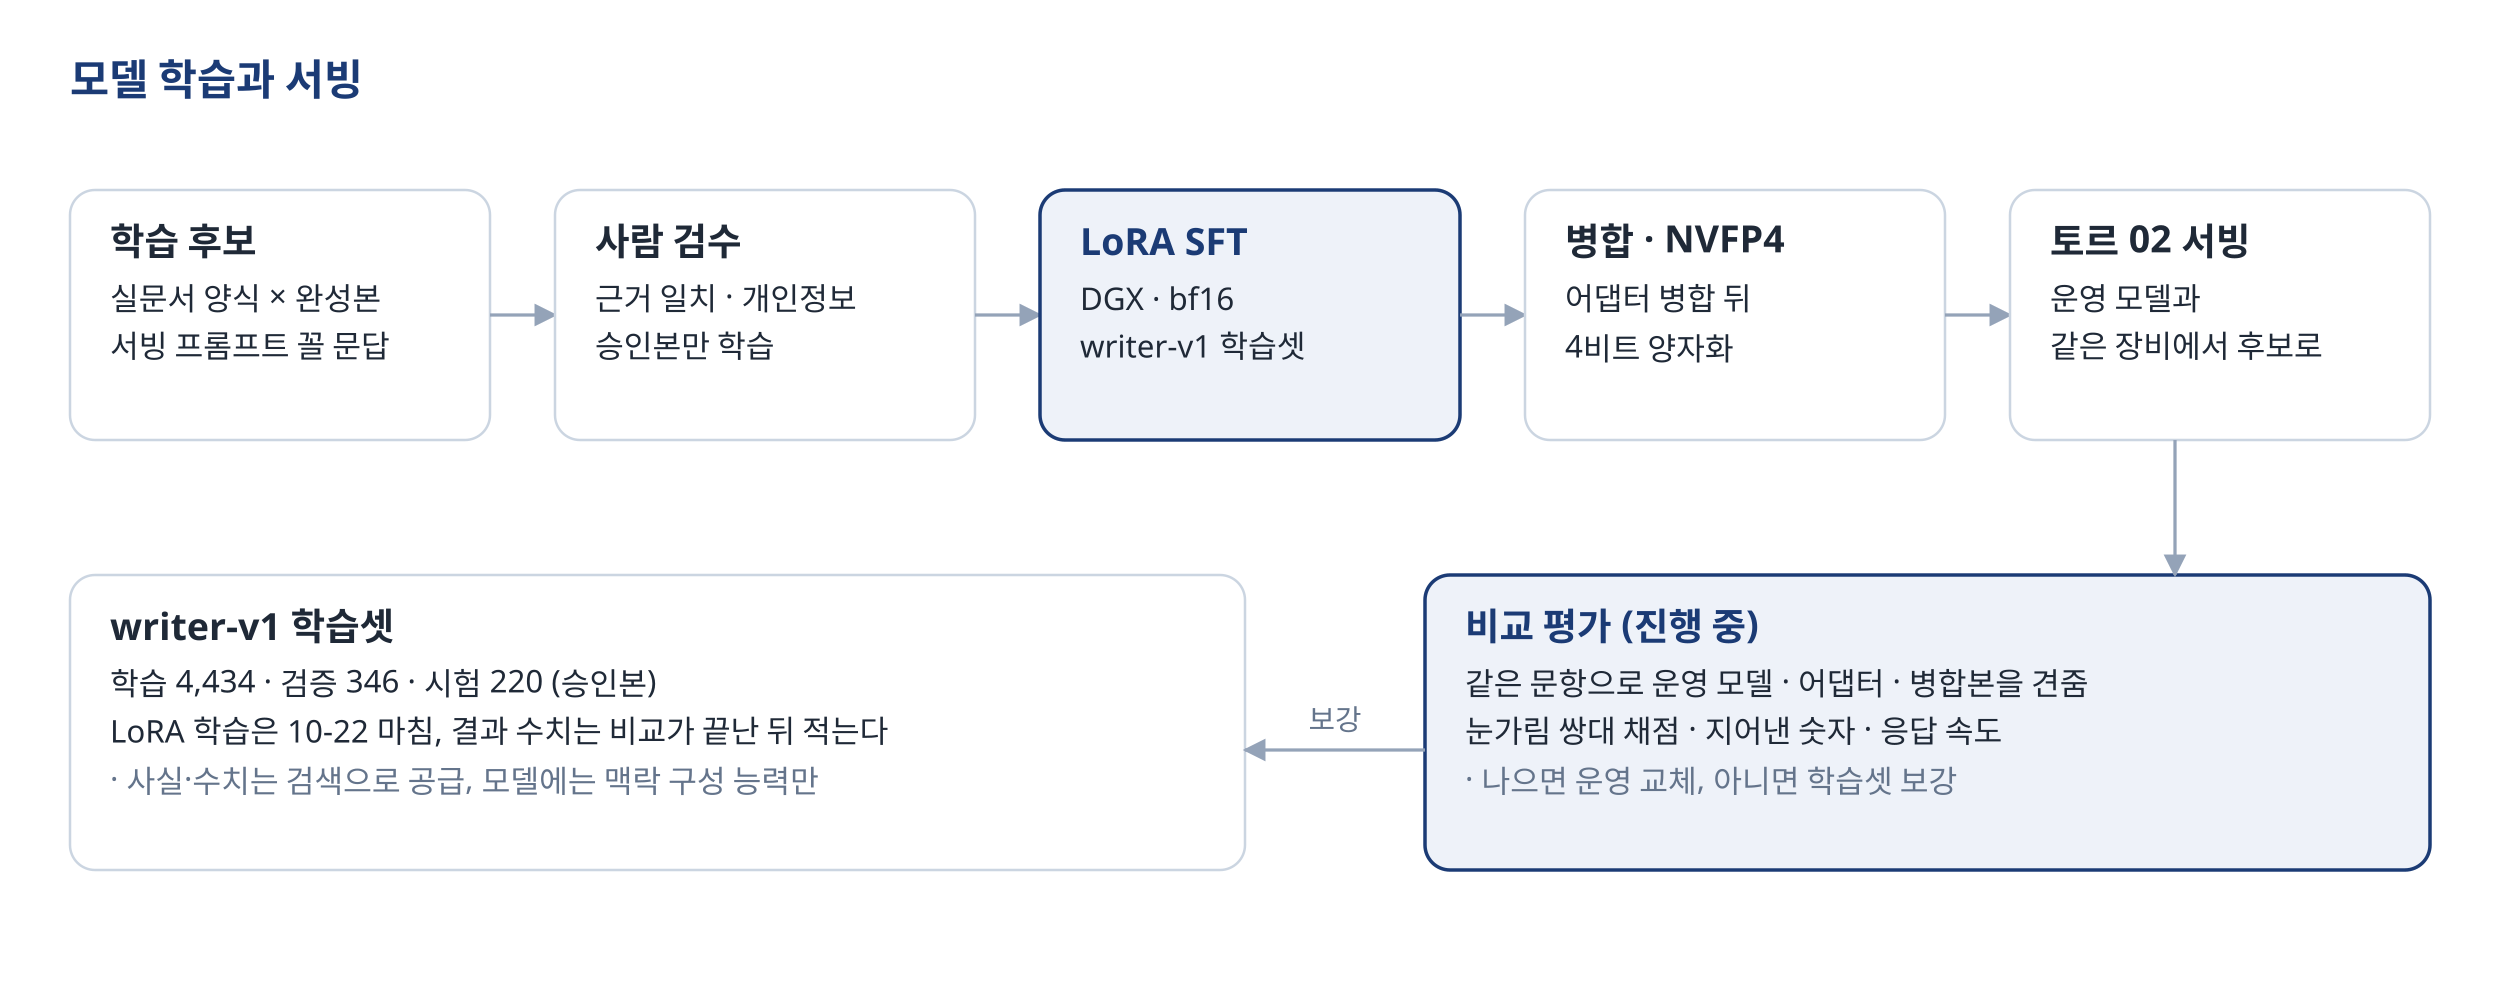
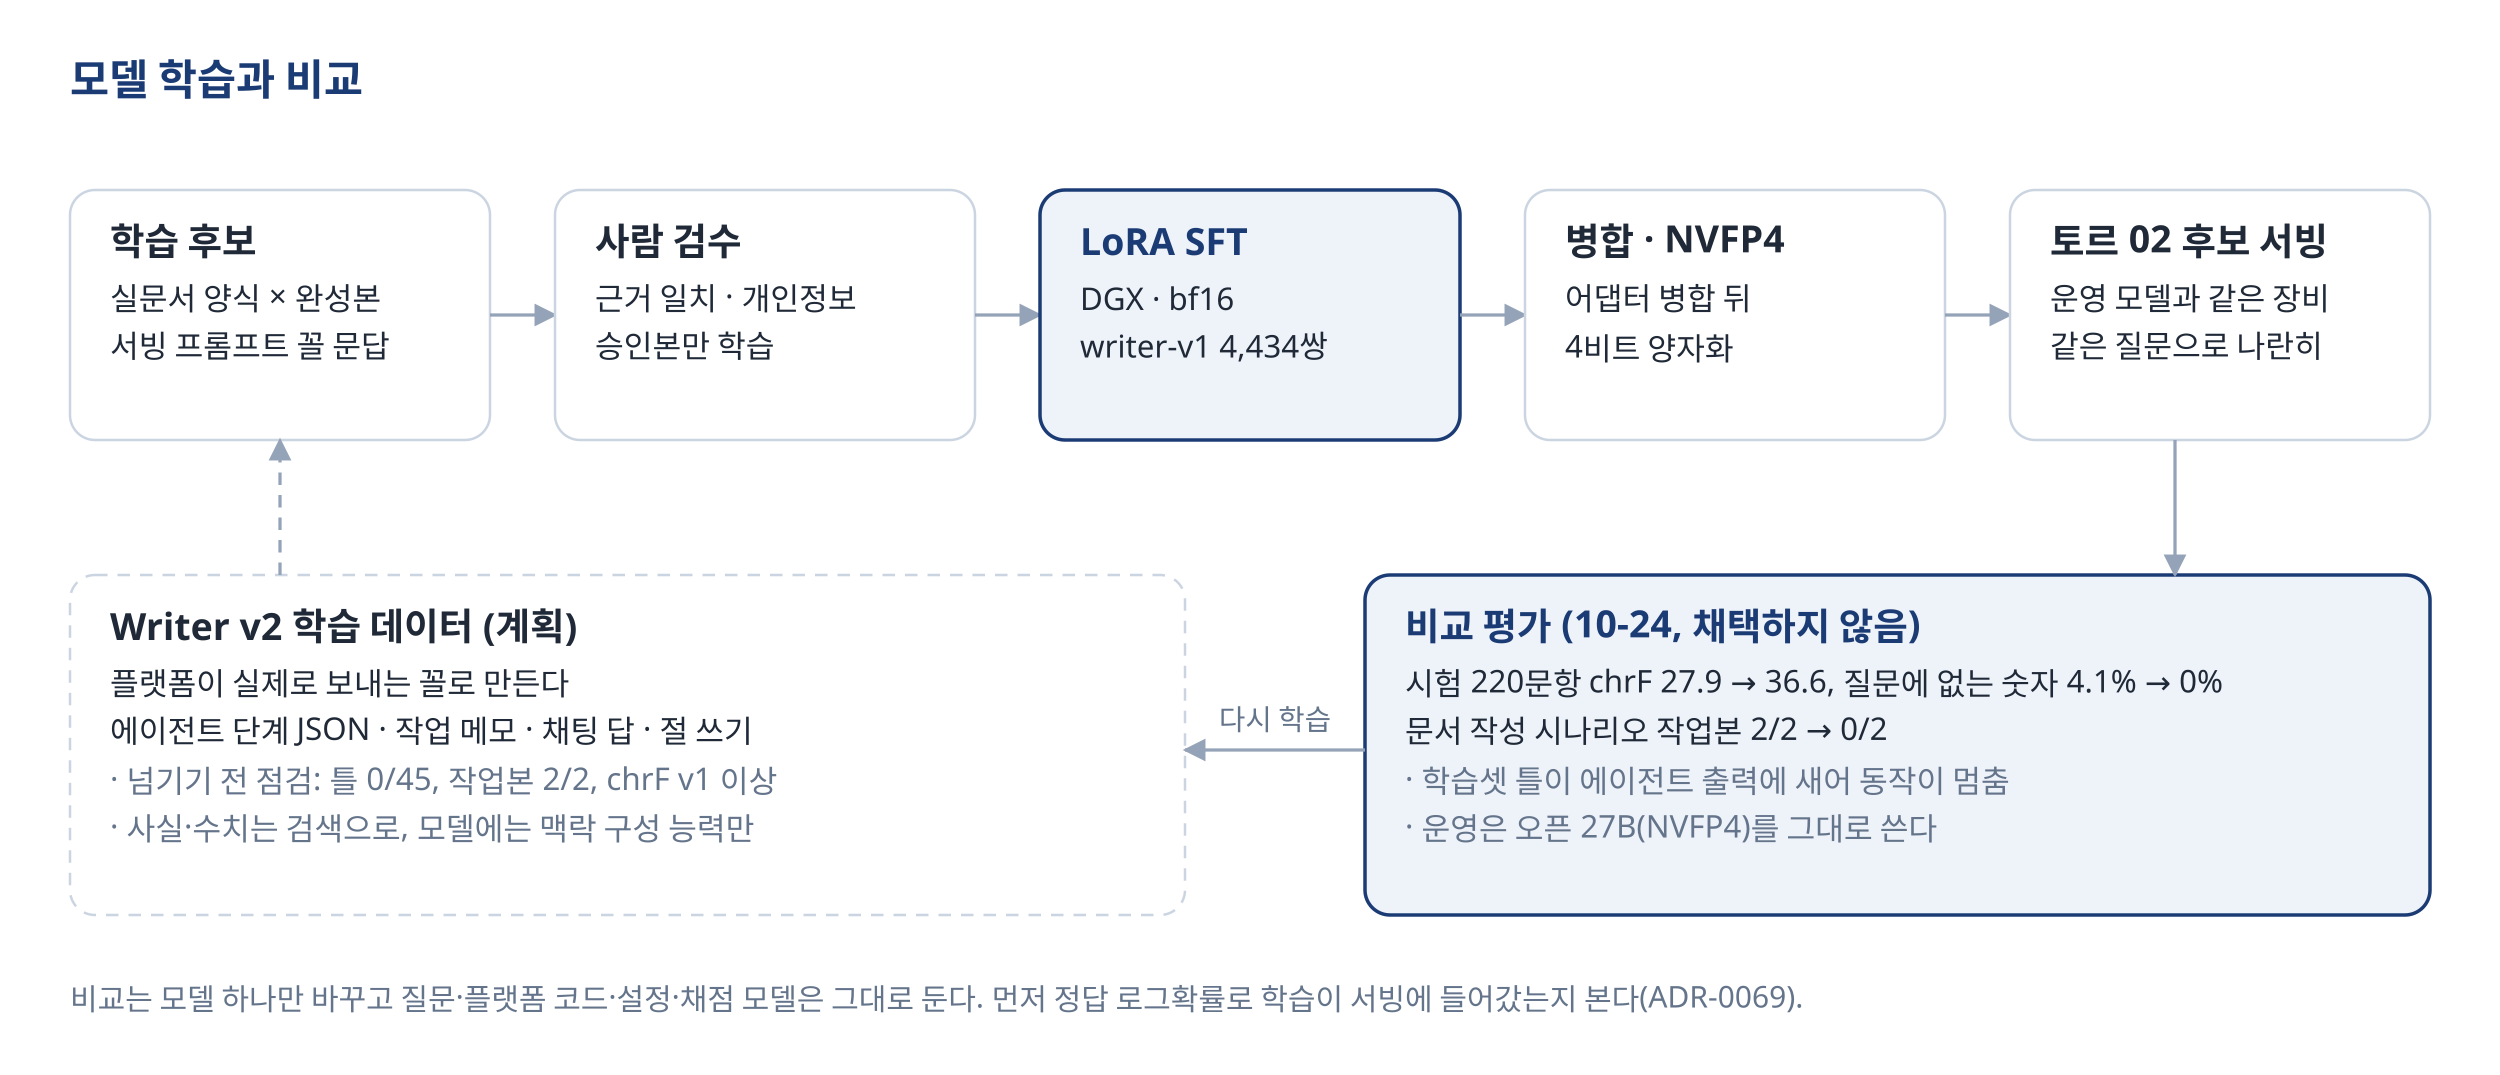
- <svg xmlns="http://www.w3.org/2000/svg" width="1000" height="400" viewBox="0 0 1000 400" font-family="Pretendard, 'Noto Sans KR', 'Apple SD Gothic Neo', 'Malgun Gothic', sans-serif">
+ <svg xmlns="http://www.w3.org/2000/svg" width="1000" height="430" viewBox="0 0 1000 430" font-family="Pretendard, 'Noto Sans KR', 'Apple SD Gothic Neo', 'Malgun Gothic', sans-serif">
  <defs>
    <marker id="head" viewBox="0 0 10 10" refX="9" refY="5" markerWidth="7" markerHeight="7" orient="auto-start-reverse">
      <path d="M0,0 L10,5 L0,10 z" fill="#94a3b8" />
    </marker>
    <marker id="tail" viewBox="0 0 10 10" refX="9" refY="5" markerWidth="7" markerHeight="7" orient="auto-start-reverse">
      <path d="M0,0 L10,5 L0,10 z" fill="#94a3b8" />
    </marker>
  </defs>
-   <rect width="1000" height="400" fill="#ffffff" />
-   <text x="28" y="38" font-size="17" font-weight="700" fill="#1b3b75" text-anchor="start">모델 학습과 서빙</text>
+   <rect width="1000" height="430" fill="#ffffff" />
+   <text x="28" y="38" font-size="17" font-weight="700" fill="#1b3b75" text-anchor="start">모델 학습과 비교</text>
  <rect x="28" y="76" width="168" height="100" rx="10" fill="#ffffff" stroke="#cbd5e1" stroke-width="1" />
  <text x="44" y="102" font-size="15" font-weight="700" fill="#1f2937" text-anchor="start">학습 후보</text>
  <text x="44" y="124" font-size="12.5" font-weight="400" fill="#1f2937" text-anchor="start">실문서 양식 × 완성본</text>
  <text x="44" y="143" font-size="12.5" font-weight="400" fill="#1f2937" text-anchor="start">서빙 프롬프트 꼴 문답</text>
  <path d="M196,126 L222,126" fill="none" stroke="#94a3b8" stroke-width="1.3" marker-end="url(#head)" />
  <rect x="222" y="76" width="168" height="100" rx="10" fill="#ffffff" stroke="#cbd5e1" stroke-width="1" />
  <text x="238" y="102" font-size="15" font-weight="700" fill="#1f2937" text-anchor="start">사람 검수</text>
  <text x="238" y="124" font-size="12.5" font-weight="400" fill="#1f2937" text-anchor="start">근거 일치 · 개인정보</text>
  <text x="238" y="143" font-size="12.5" font-weight="400" fill="#1f2937" text-anchor="start">승인본만 학습</text>
  <path d="M390,126 L416,126" fill="none" stroke="#94a3b8" stroke-width="1.3" marker-end="url(#head)" />
  <rect x="416" y="76" width="168" height="100" rx="10" fill="#eef2f9" stroke="#1b3b75" stroke-width="1.4" />
  <text x="432" y="102" font-size="15" font-weight="700" fill="#1b3b75" text-anchor="start">LoRA SFT</text>
  <text x="432" y="124" font-size="12.5" font-weight="400" fill="#1f2937" text-anchor="start">DGX · bf16</text>
-   <text x="432" y="143" font-size="12.5" font-weight="400" fill="#1f2937" text-anchor="start">writer-v1 학습셋</text>
+   <text x="432" y="143" font-size="12.5" font-weight="400" fill="#1f2937" text-anchor="start">writer-v1 4,434쌍</text>
  <path d="M584,126 L610,126" fill="none" stroke="#94a3b8" stroke-width="1.3" marker-end="url(#head)" />
  <rect x="610" y="76" width="168" height="100" rx="10" fill="#ffffff" stroke="#cbd5e1" stroke-width="1" />
  <text x="626" y="102" font-size="15" font-weight="700" fill="#1f2937" text-anchor="start">병합 · NVFP4</text>
  <text x="626" y="124" font-size="12.5" font-weight="400" fill="#1f2937" text-anchor="start">어댑터 병합 뒤</text>
  <text x="626" y="143" font-size="12.5" font-weight="400" fill="#1f2937" text-anchor="start">4비트 양자화</text>
  <path d="M778,126 L804,126" fill="none" stroke="#94a3b8" stroke-width="1.3" marker-end="url(#head)" />
  <rect x="804" y="76" width="168" height="100" rx="10" fill="#ffffff" stroke="#cbd5e1" stroke-width="1" />
-   <text x="820" y="102" font-size="15" font-weight="700" fill="#1f2937" text-anchor="start">토르 02 서빙</text>
-   <text x="820" y="124" font-size="12.5" font-weight="400" fill="#1f2937" text-anchor="start">운영 모델과</text>
-   <text x="820" y="143" font-size="12.5" font-weight="400" fill="#1f2937" text-anchor="start">같은 장비에서 후보로</text>
-   <rect x="570" y="230" width="402" height="118" rx="10" fill="#eef2f9" stroke="#1b3b75" stroke-width="1.4" />
-   <text x="586" y="256" font-size="15" font-weight="700" fill="#1b3b75" text-anchor="start">비교 평가 (진행 중)</text>
-   <text x="586" y="278" font-size="12.5" font-weight="400" fill="#1f2937" text-anchor="start">같은 문항으로 운영 모델 · 어댑터 · 병합본을 견줌</text>
-   <text x="586" y="297" font-size="12.5" font-weight="400" fill="#1f2937" text-anchor="start">눈가림 쌍대 채점 · 지어낸 숫자 · 응답 속도</text>
-   <text x="586" y="316" font-size="12.5" font-weight="400" fill="#64748b" text-anchor="start">· 나으면 운영 교체, 아니면 학습셋 보강</text>
+   <text x="820" y="102" font-size="15" font-weight="700" fill="#1f2937" text-anchor="start">토르 02 후보 서빙</text>
+   <text x="820" y="124" font-size="12.5" font-weight="400" fill="#1f2937" text-anchor="start">운영 모델과 같은 장비</text>
+   <text x="820" y="143" font-size="12.5" font-weight="400" fill="#1f2937" text-anchor="start">같은 질문으로 나란히</text>
+   <rect x="546" y="230" width="426" height="136" rx="10" fill="#eef2f9" stroke="#1b3b75" stroke-width="1.4" />
+   <text x="562" y="256" font-size="15" font-weight="700" fill="#1b3b75" text-anchor="start">비교 평가 (10-24, 채택하지 않음)</text>
+   <text x="562" y="278" font-size="12.5" font-weight="400" fill="#1f2937" text-anchor="start">시험 220문항 chrF 27.9 → 36.6, 질문에 없는 숫자 4.1% → 0%</text>
+   <text x="562" y="297" font-size="12.5" font-weight="400" fill="#1f2937" text-anchor="start">문서 작성 시나리오 작업본 2/2 → 0/2</text>
+   <text x="562" y="316" font-size="12.5" font-weight="400" fill="#64748b" text-anchor="start">· 학습셋 틀이 에이전트 출력에 새어 동작이 멈춤</text>
+   <text x="562" y="335" font-size="12.5" font-weight="400" fill="#64748b" text-anchor="start">· 운영은 오픈 27B(NVFP4)를 그대로 쓴다</text>
  <path d="M870,176 L870,230" fill="none" stroke="#94a3b8" stroke-width="1.3" marker-end="url(#head)" />
-   <rect x="28" y="230" width="470" height="118" rx="10" fill="#ffffff" stroke="#cbd5e1" stroke-width="1" />
-   <text x="44" y="256" font-size="15" font-weight="700" fill="#1f2937" text-anchor="start">writer-v1 학습셋</text>
-   <text x="44" y="278" font-size="12.5" font-weight="400" fill="#1f2937" text-anchor="start">학습 4,434 · 검증 346 · 시험 220 (승인본)</text>
-   <text x="44" y="297" font-size="12.5" font-weight="400" fill="#1f2937" text-anchor="start">LoRA 학습은 10-22 마침, 결과 수치는 비교가 끝난 뒤 적는다</text>
-   <text x="44" y="316" font-size="12.5" font-weight="400" fill="#64748b" text-anchor="start">· 사실·수치는 검색으로 공급, 모델에는 맥락 구성 능력만</text>
-   <path d="M570,300 L498,300" fill="none" stroke="#94a3b8" stroke-width="1.3" marker-end="url(#head)" />
-   <text x="534.0" y="292" font-size="11.5" font-weight="400" fill="#64748b" text-anchor="middle">보강</text>
+   <rect x="28" y="230" width="446" height="136" rx="10" fill="#ffffff" stroke="#cbd5e1" stroke-width="1" stroke-dasharray="5 4" />
+   <text x="44" y="256" font-size="15" font-weight="700" fill="#1f2937" text-anchor="start">Writer v2 학습 데이터 (계획)</text>
+   <text x="44" y="278" font-size="12.5" font-weight="400" fill="#1f2937" text-anchor="start">플랫폼이 실제로 보내는 꼴로 만든다</text>
+   <text x="44" y="297" font-size="12.5" font-weight="400" fill="#1f2937" text-anchor="start">에이전트 단계 JSON · 작업 메모 · 채팅 답 · 절 쓰기</text>
+   <text x="44" y="316" font-size="12.5" font-weight="400" fill="#64748b" text-anchor="start">· 넘기기 전 점검: 틀 0/45, 작업본 2/2, chrF v1 이상</text>
+   <text x="44" y="335" font-size="12.5" font-weight="400" fill="#64748b" text-anchor="start">· 사실·수치는 검색으로, 모델에는 맥락 구성 능력만</text>
+   <path d="M546,300 L474,300" fill="none" stroke="#94a3b8" stroke-width="1.3" marker-end="url(#head)" />
+   <text x="510.0" y="292" font-size="11.5" font-weight="400" fill="#64748b" text-anchor="middle">다시 학습</text>
+   <path d="M112,230 L112,176" fill="none" stroke="#94a3b8" stroke-width="1.3" stroke-dasharray="5 4" marker-end="url(#head)" />
+   <text x="28" y="404" font-size="12" font-weight="400" fill="#64748b" text-anchor="start">비교는 모델 하나만 바꾸고 질문·플랫폼 코드·설정·채점 모델은 그대로 둔다. 먼저 정답 로그확률로 학습이 서빙에 들어갔는지 본다(ADR-0069).</text>
</svg>
